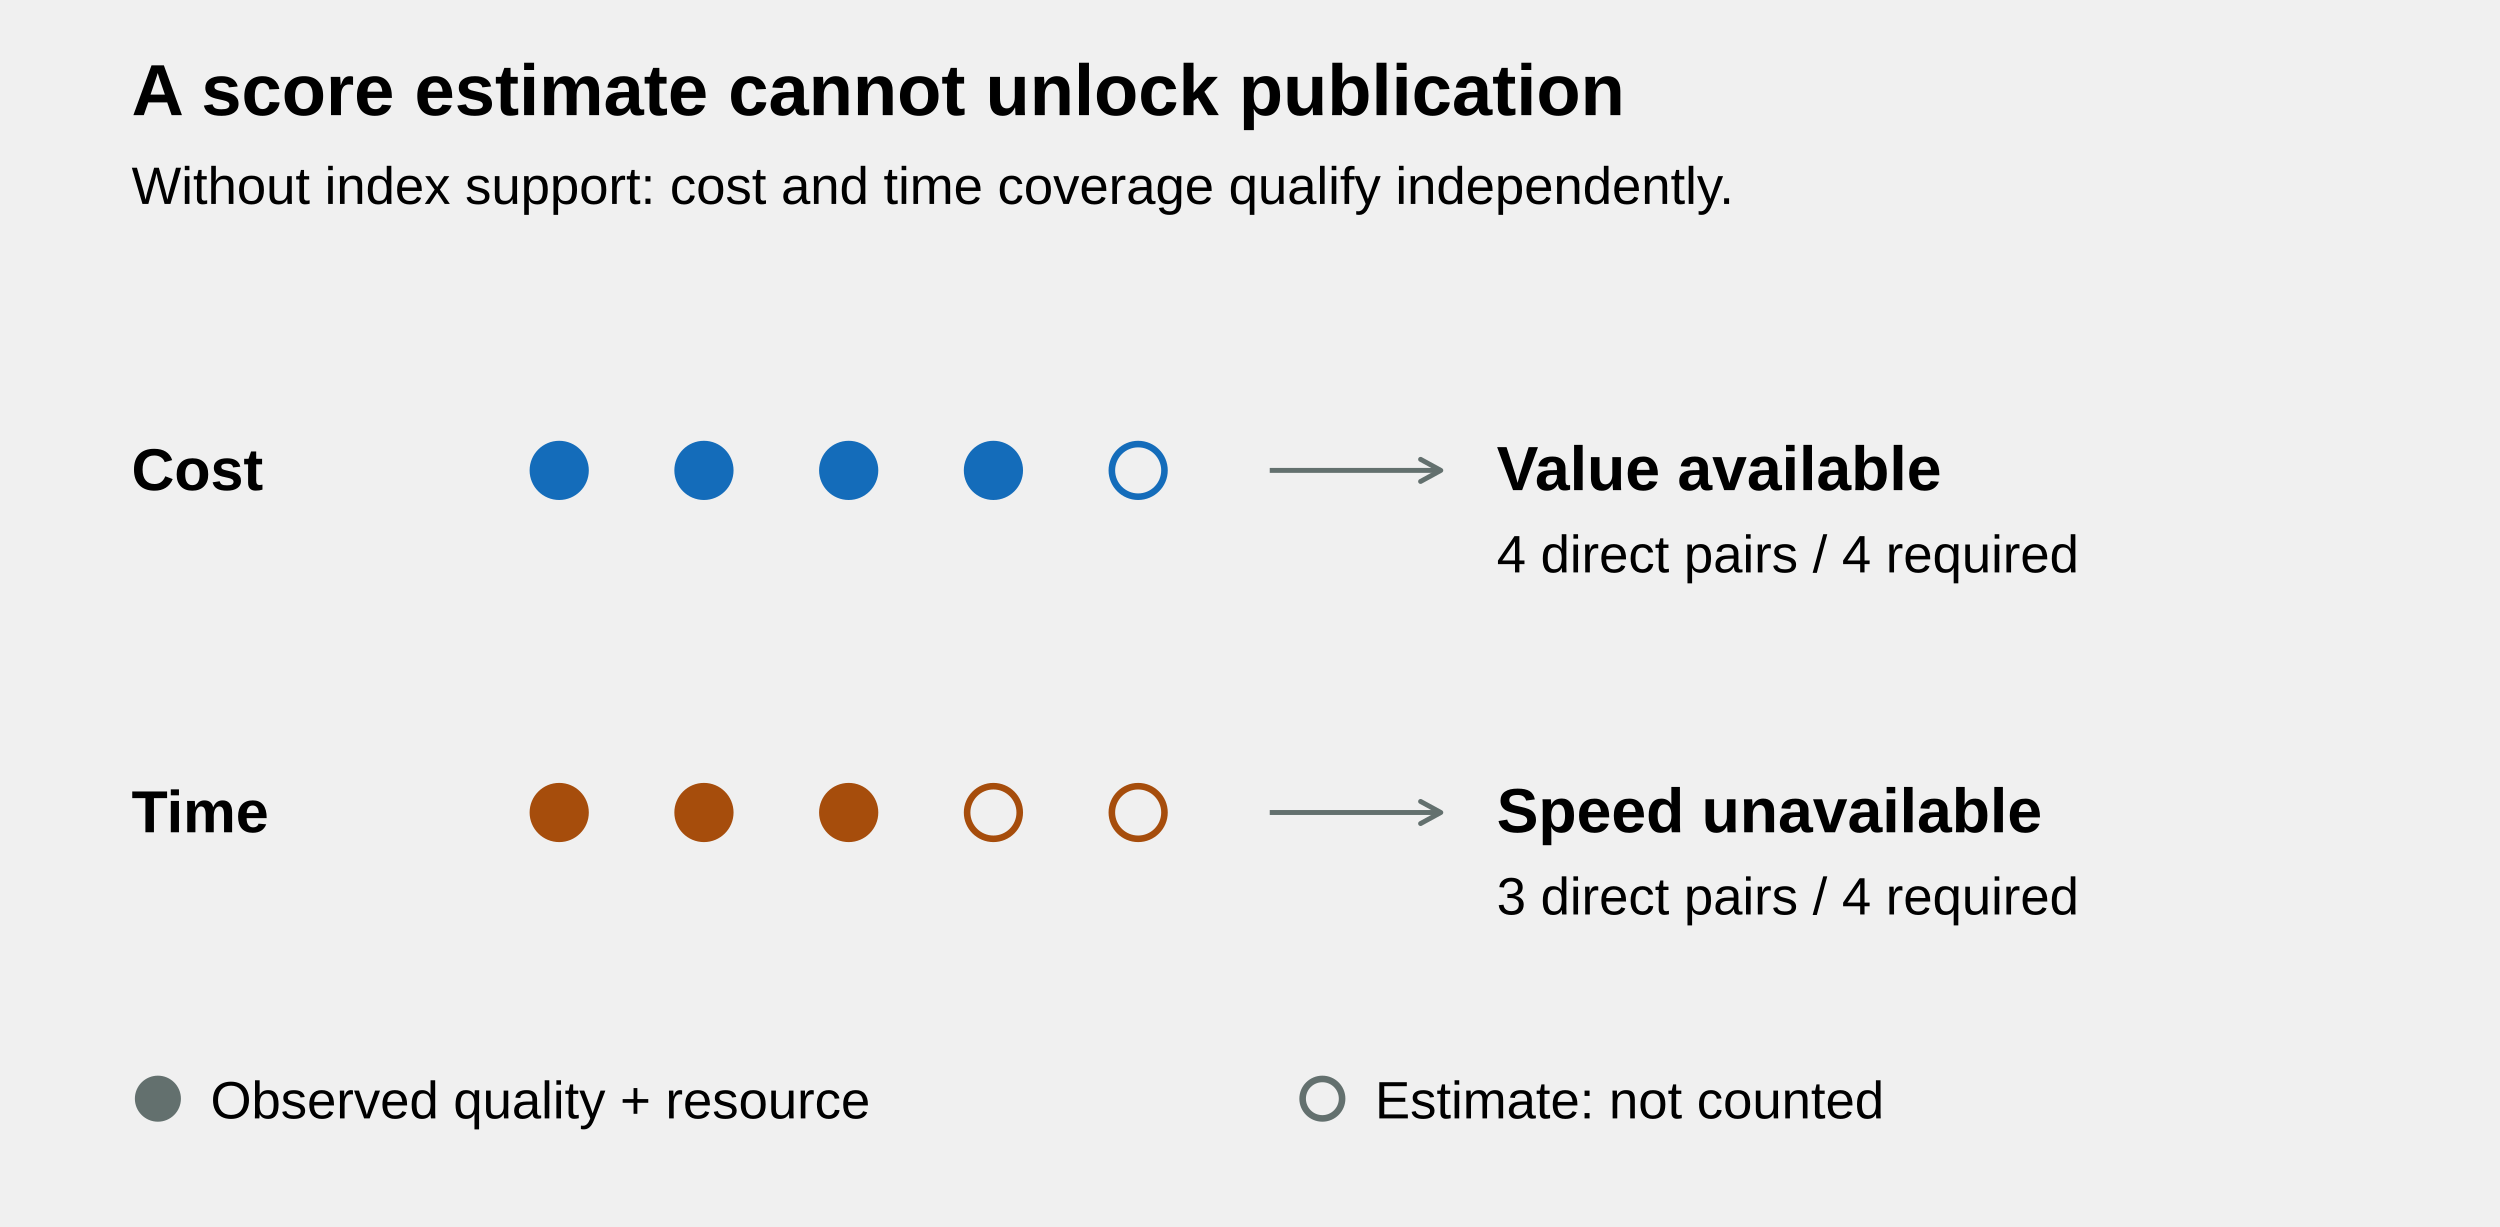
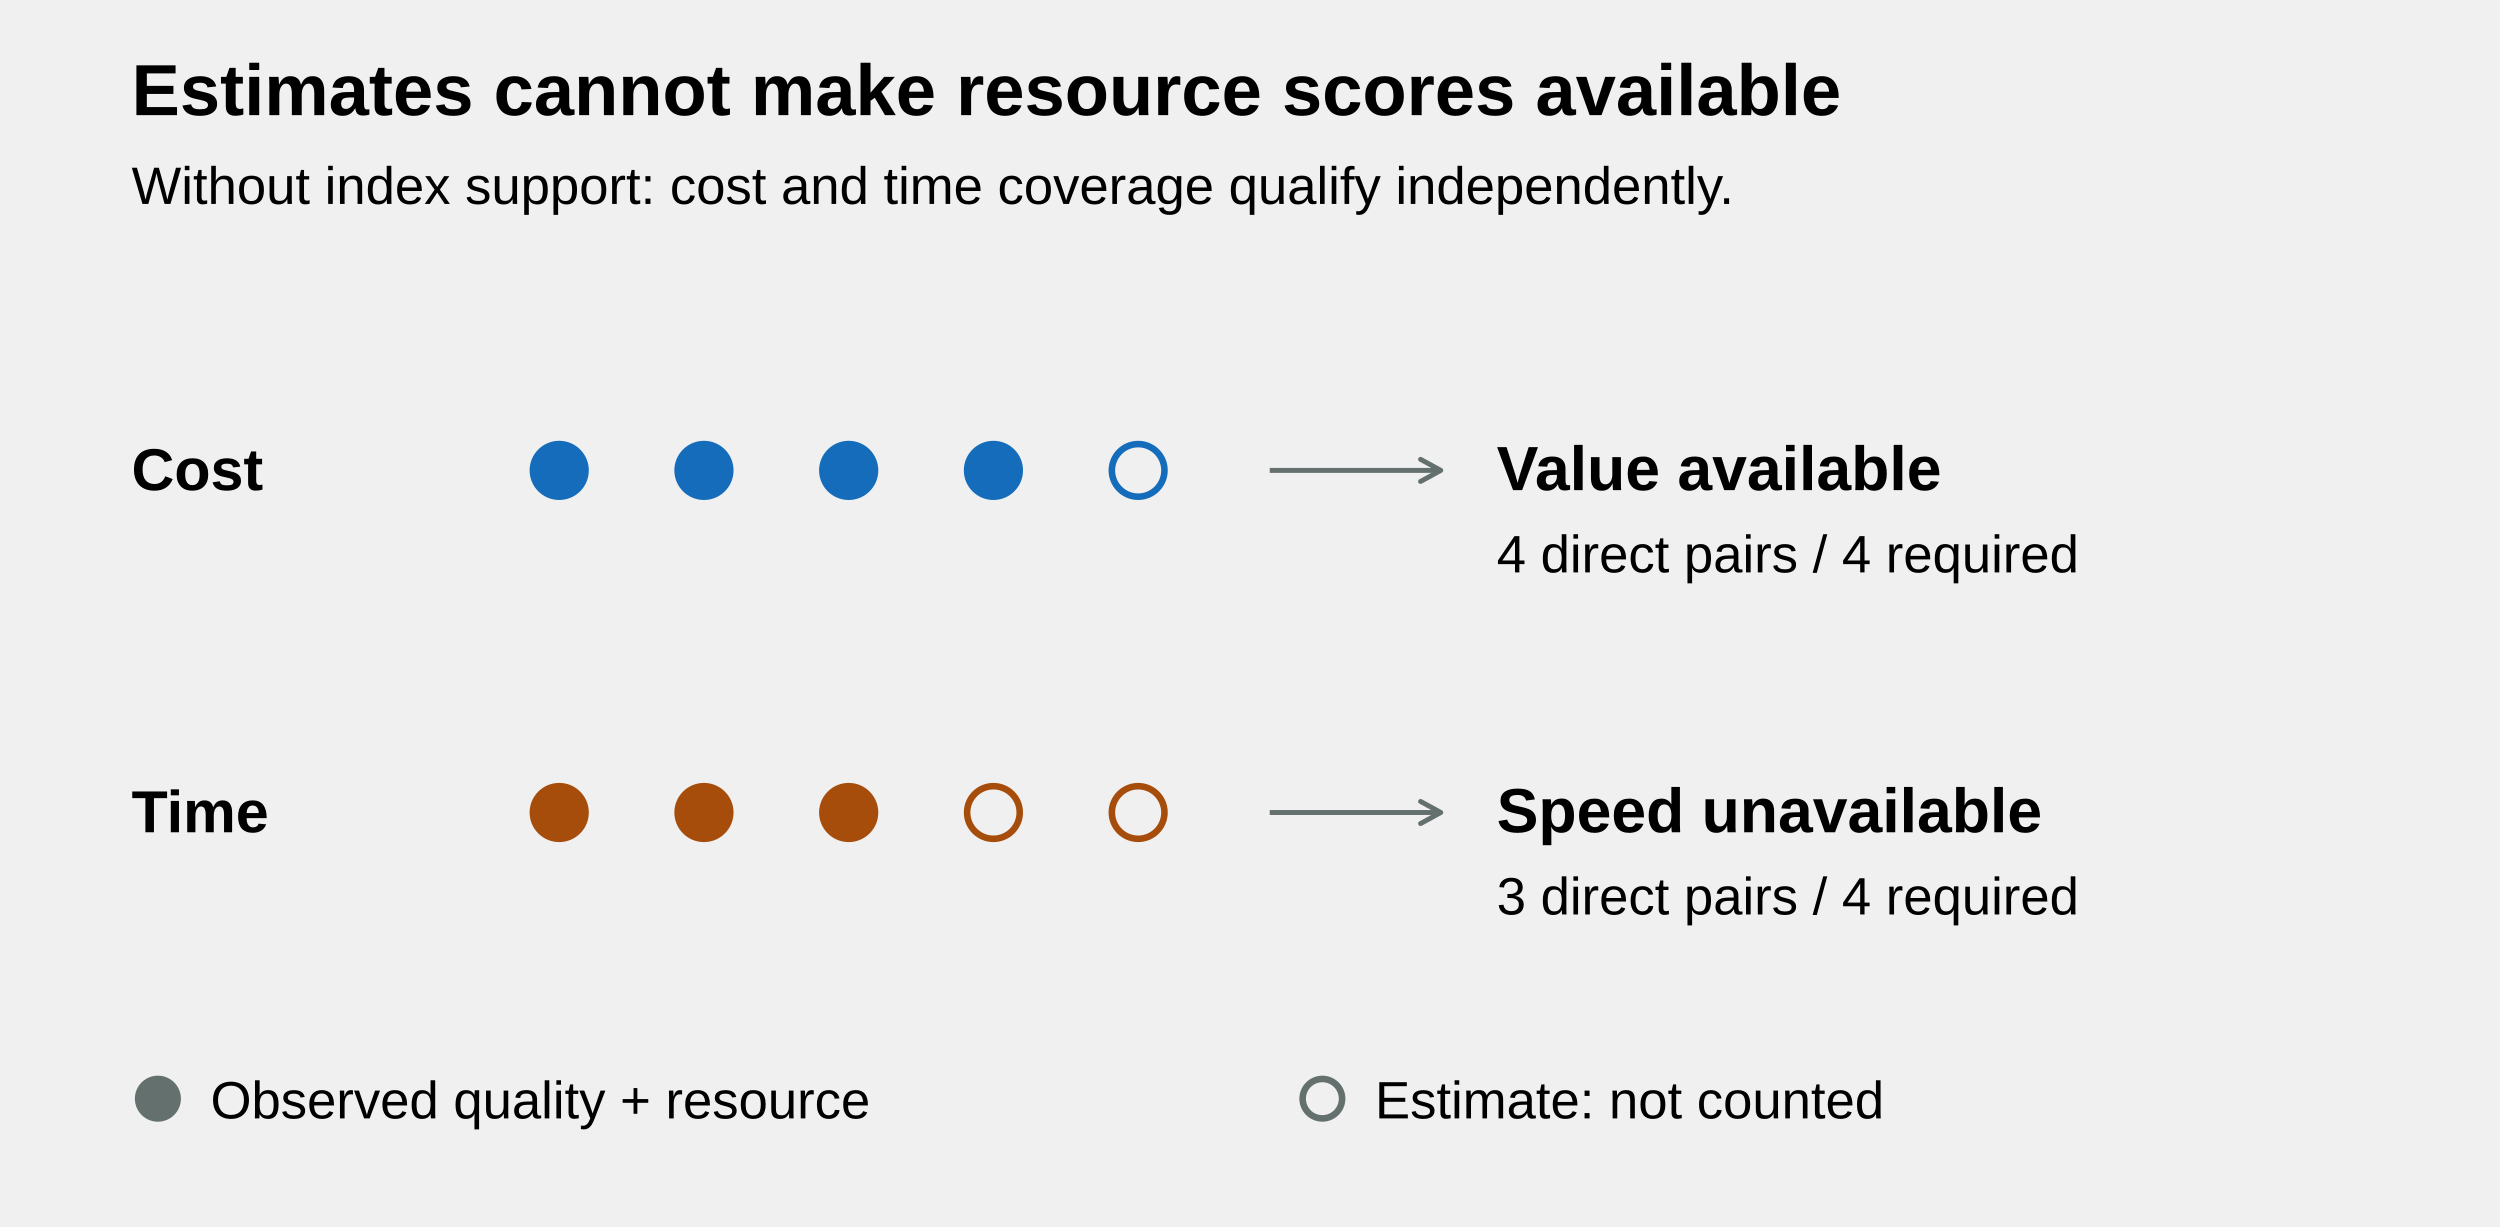
<svg xmlns="http://www.w3.org/2000/svg" viewBox="0 0 760 373" role="img" aria-labelledby="title desc">
  <style>
text { font-family:"Avenir Next","Segoe UI",Arial,sans-serif; }
@media (prefers-color-scheme:dark) {
text { fill:#ffffff; }
[fill="#63706e"] { fill:#a6b2ae; } [stroke="#63706e"] { stroke:#a6b2ae; }
[fill="#b5bfbc"] { fill:#3c4846; } [stroke="#b5bfbc"] { stroke:#3c4846; }
[fill="#146cba"] { fill:#85bfff; } [stroke="#146cba"] { stroke:#85bfff; }
[fill="#a64d0c"] { fill:#ffbc7d; } [stroke="#a64d0c"] { stroke:#ffbc7d; }
}
</style>
-   <text x="40" y="35" font-size="22" fill="#000000" text-anchor="start" font-weight="600">A score estimate cannot unlock publication</text>
+   <text x="40" y="35" font-size="22" fill="#000000" text-anchor="start" font-weight="600">Estimates cannot make resource scores available</text>
  <text x="40" y="62" font-size="16" fill="#000000" text-anchor="start" font-weight="400">Without index support: cost and time coverage qualify independently.</text>
  <text x="40" y="149" font-size="18" fill="#000000" text-anchor="start" font-weight="600">Cost</text>
  <circle cx="170" cy="143" r="8" fill="#146cba" stroke="#146cba" stroke-width="2" opacity="1" />
  <circle cx="214" cy="143" r="8" fill="#146cba" stroke="#146cba" stroke-width="2" opacity="1" />
  <circle cx="258" cy="143" r="8" fill="#146cba" stroke="#146cba" stroke-width="2" opacity="1" />
  <circle cx="302" cy="143" r="8" fill="#146cba" stroke="#146cba" stroke-width="2" opacity="1" />
  <circle cx="346" cy="143" r="8" fill="none" stroke="#146cba" stroke-width="2" opacity="1" />
  <line x1="386" y1="143" x2="438" y2="143" stroke="#63706e" stroke-width="1.5" />
  <path d="M431.86 146.36 L438 143 L431.86 139.64" fill="none" stroke="#63706e" stroke-width="1.5" stroke-linejoin="round" stroke-linecap="round" opacity="1" />
  <text x="455" y="149" font-size="19" fill="#000000" text-anchor="start" font-weight="600">Value available</text>
  <text x="455" y="174" font-size="16" fill="#000000" text-anchor="start" font-weight="400">4 direct pairs / 4 required</text>
  <text x="40" y="253" font-size="18" fill="#000000" text-anchor="start" font-weight="600">Time</text>
  <circle cx="170" cy="247" r="8" fill="#a64d0c" stroke="#a64d0c" stroke-width="2" opacity="1" />
  <circle cx="214" cy="247" r="8" fill="#a64d0c" stroke="#a64d0c" stroke-width="2" opacity="1" />
  <circle cx="258" cy="247" r="8" fill="#a64d0c" stroke="#a64d0c" stroke-width="2" opacity="1" />
  <circle cx="302" cy="247" r="8" fill="none" stroke="#a64d0c" stroke-width="2" opacity="1" />
  <circle cx="346" cy="247" r="8" fill="none" stroke="#a64d0c" stroke-width="2" opacity="1" />
  <line x1="386" y1="247" x2="438" y2="247" stroke="#63706e" stroke-width="1.5" />
  <path d="M431.86 250.36 L438 247 L431.86 243.64" fill="none" stroke="#63706e" stroke-width="1.5" stroke-linejoin="round" stroke-linecap="round" opacity="1" />
  <text x="455" y="253" font-size="19" fill="#000000" text-anchor="start" font-weight="600">Speed unavailable</text>
  <text x="455" y="278" font-size="16" fill="#000000" text-anchor="start" font-weight="400">3 direct pairs / 4 required</text>
  <circle cx="48" cy="334" r="6" fill="#63706e" stroke="#63706e" stroke-width="2" opacity="1" />
  <text x="64" y="340" font-size="16" fill="#000000" text-anchor="start" font-weight="400">Observed quality + resource</text>
  <circle cx="402" cy="334" r="6" fill="none" stroke="#63706e" stroke-width="2" opacity="1" />
  <text x="418" y="340" font-size="16" fill="#000000" text-anchor="start" font-weight="400">Estimate: not counted</text>
</svg>
